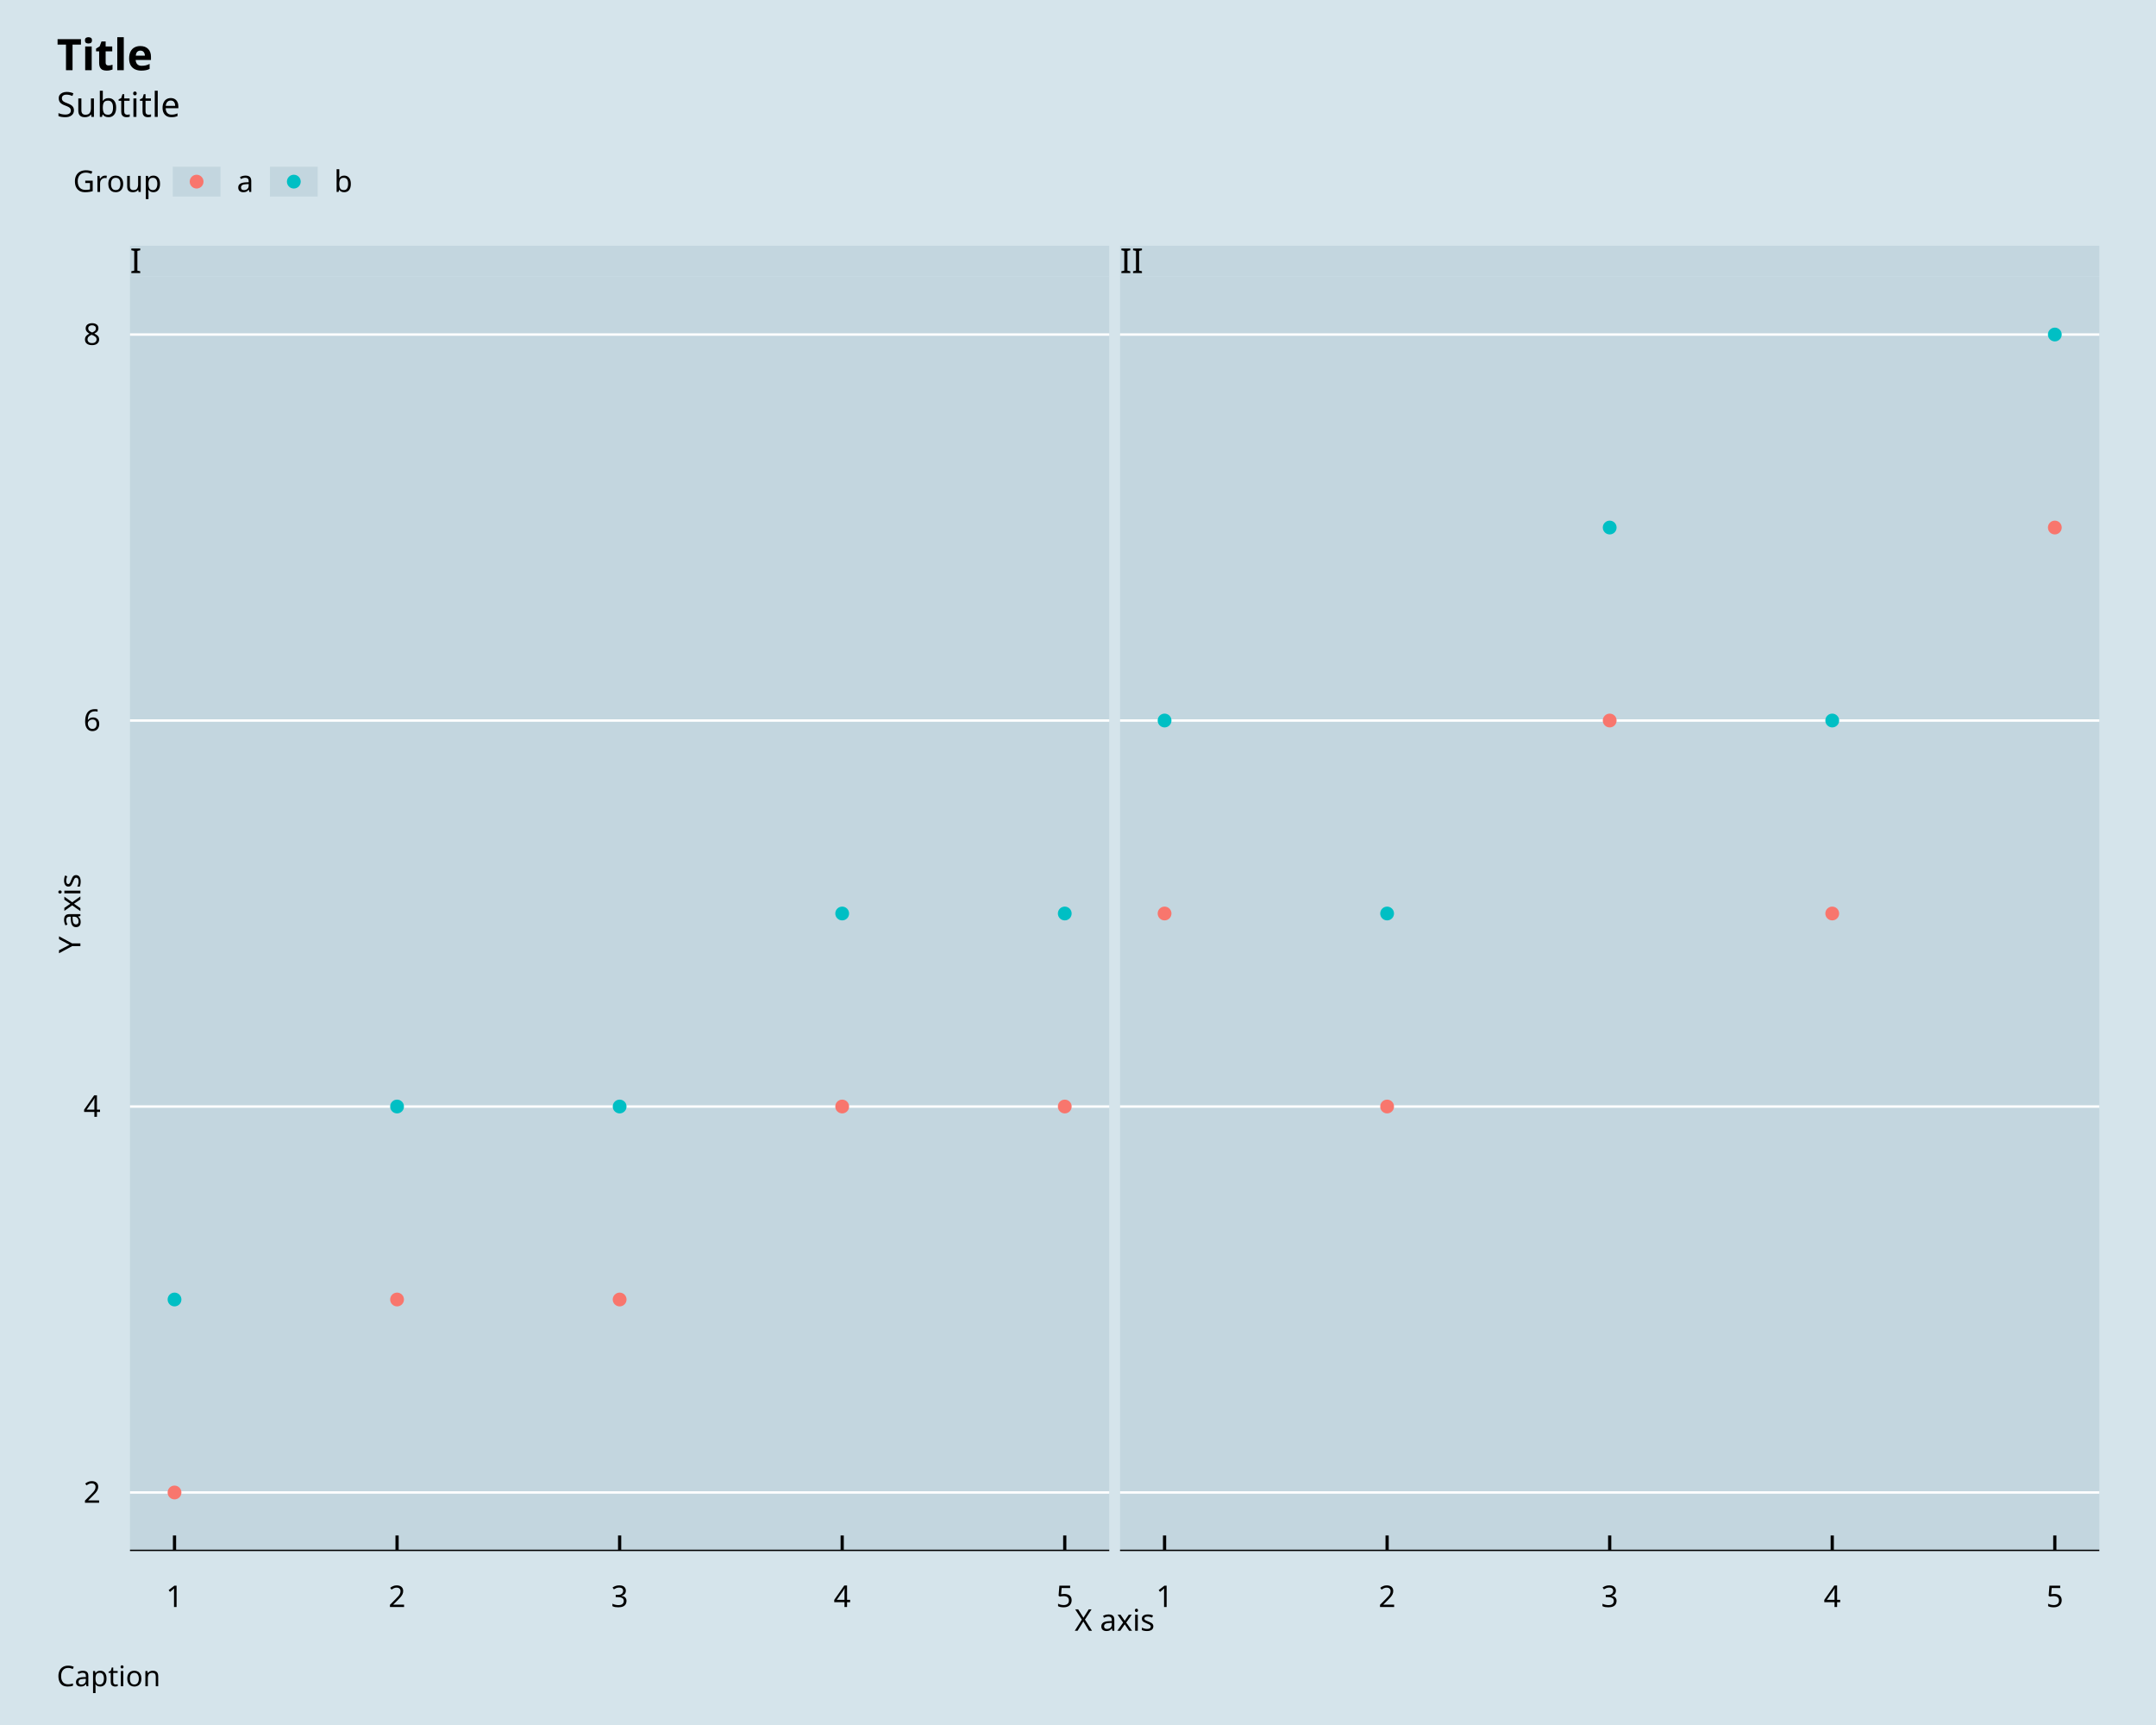
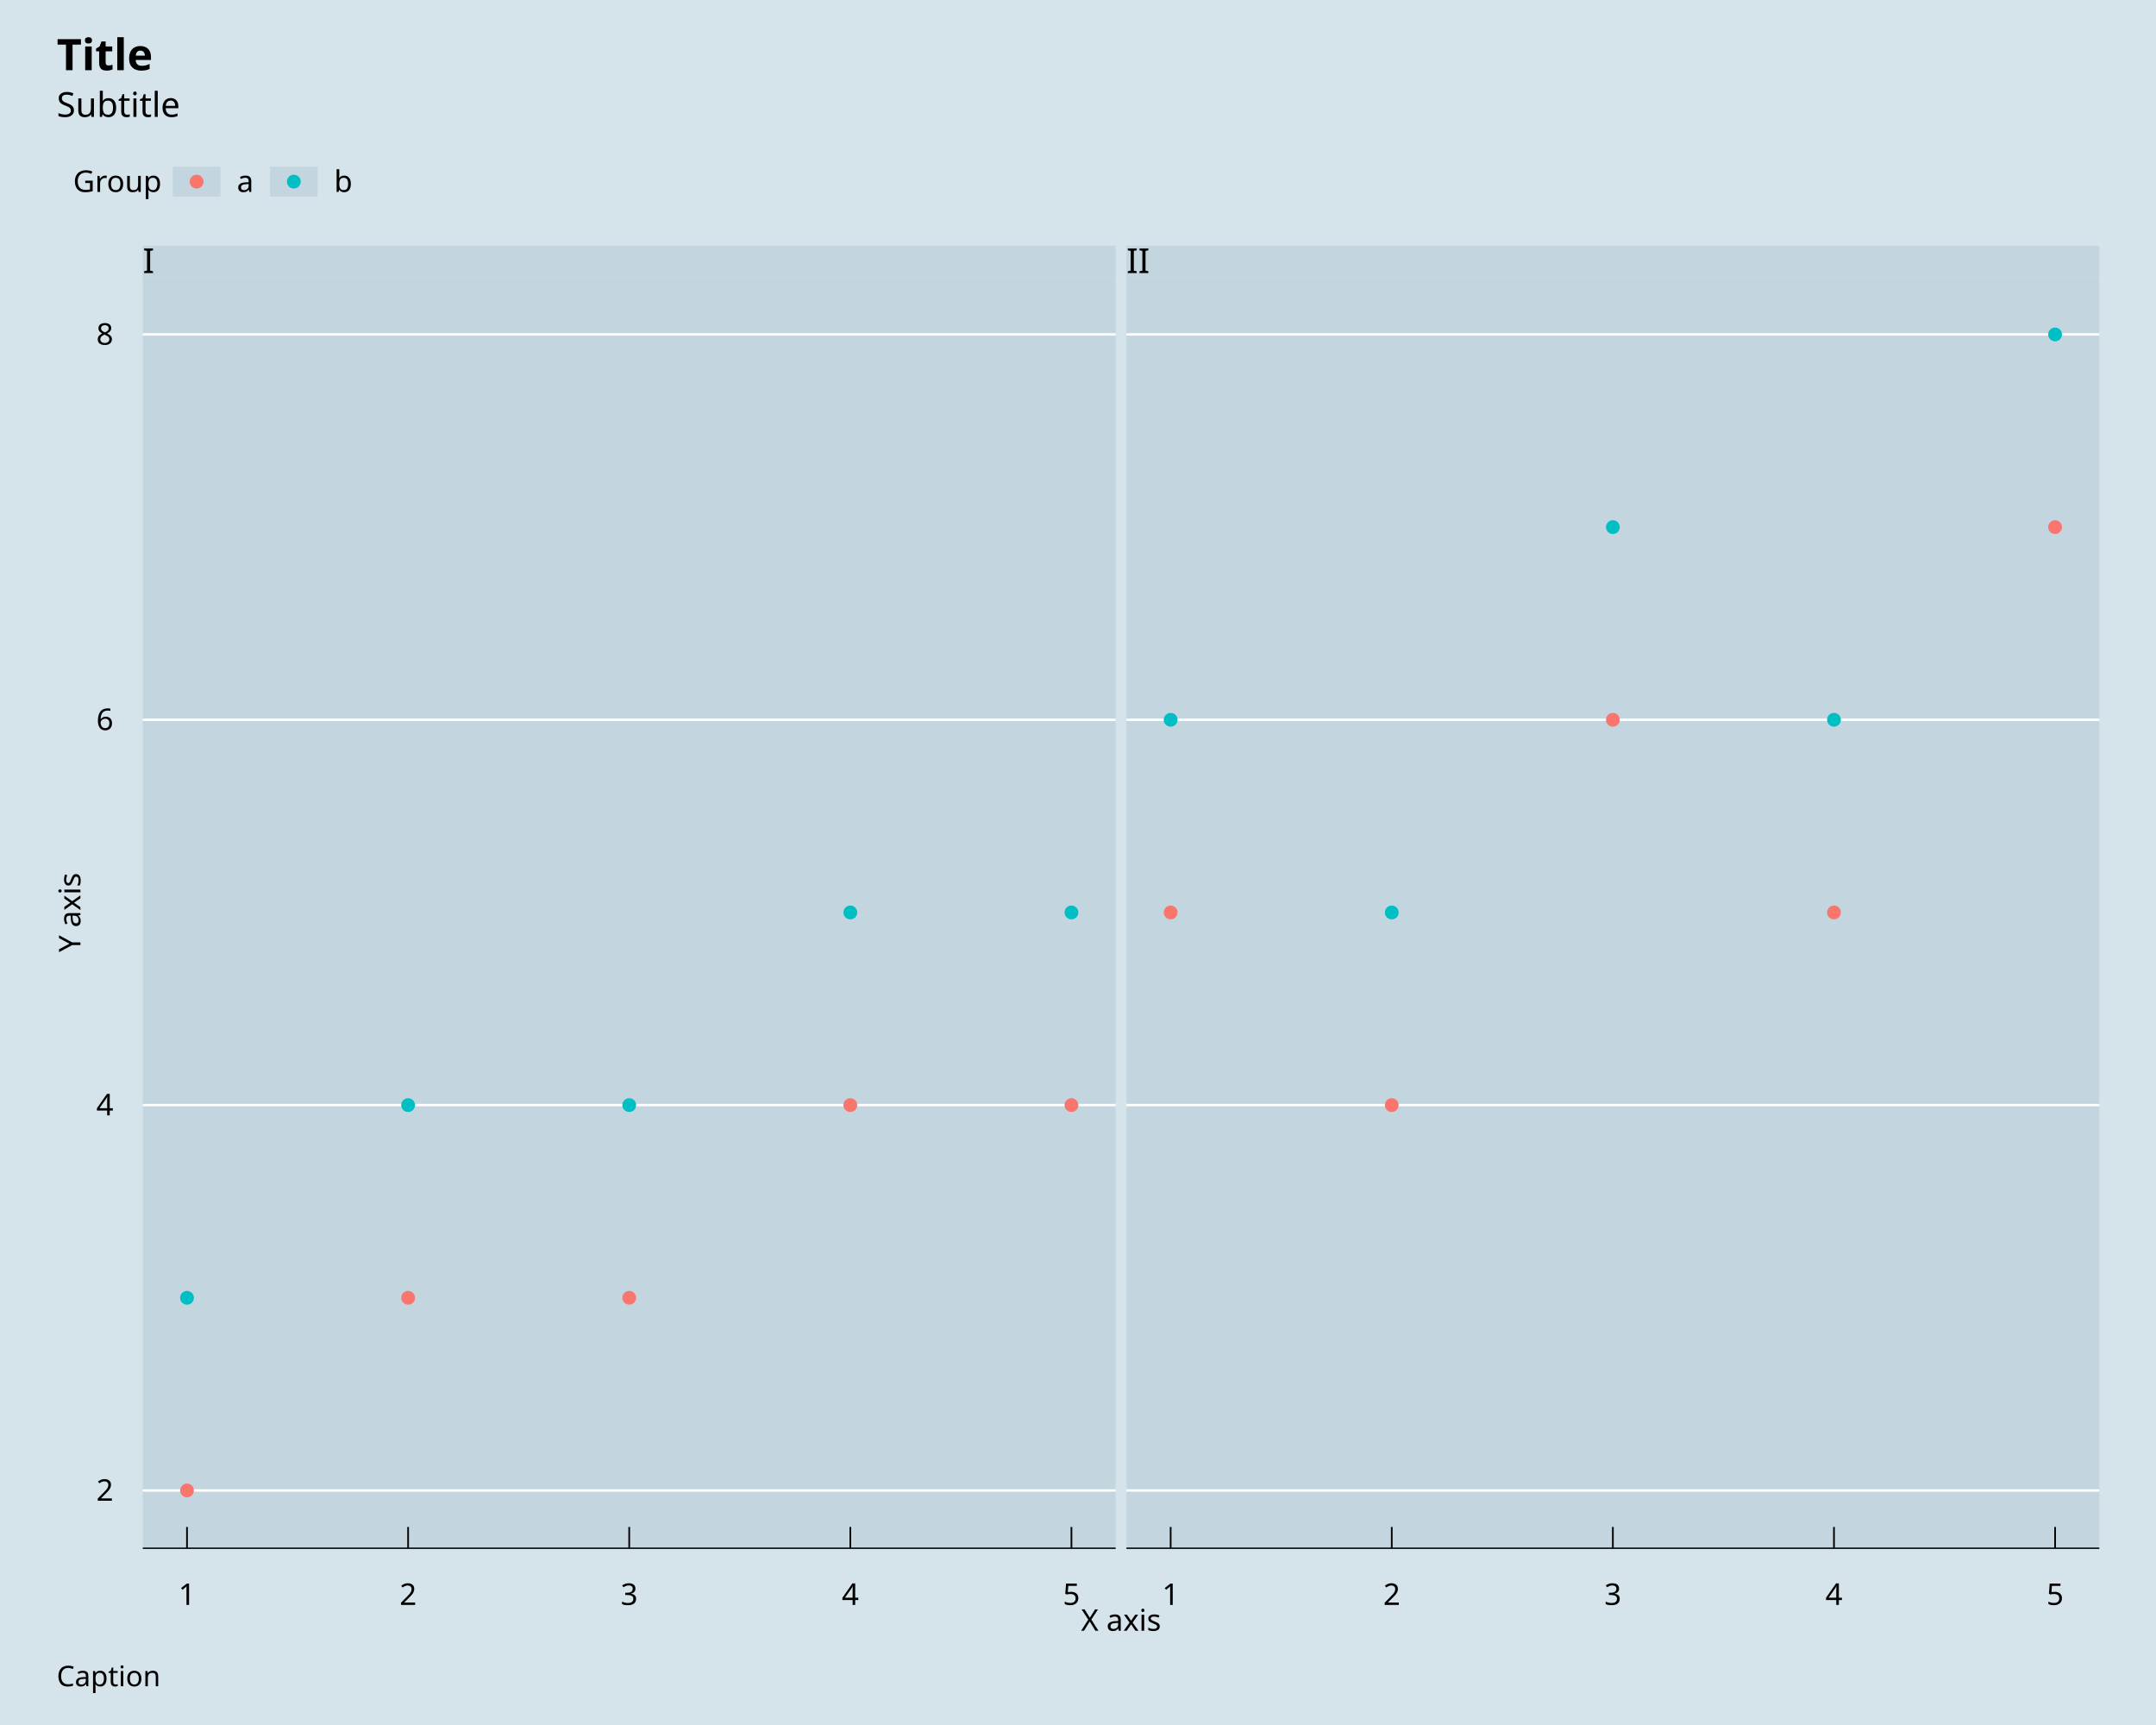
<svg xmlns="http://www.w3.org/2000/svg" class="svglite" data-engine-version="2.0" width="720.00pt" height="576.00pt" viewBox="0 0 720.00 576.00">
  <defs>
    <style type="text/css">
    .svglite line, .svglite polyline, .svglite polygon, .svglite path, .svglite rect, .svglite circle {
      fill: none;
      stroke: #000000;
      stroke-linecap: round;
      stroke-linejoin: round;
      stroke-miterlimit: 10.00;
    }
  </style>
  </defs>
  <rect width="100%" height="100%" style="stroke: none; fill: #FFFFFF;" />
  <defs>
    <clipPath id="cpMC4wMHw3MjAuMDB8MC4wMHw1NzYuMDA=">
      <rect x="0.00" y="0.00" width="720.00" height="576.00" />
    </clipPath>
  </defs>
  <g clip-path="url(#cpMC4wMHw3MjAuMDB8MC4wMHw1NzYuMDA=)">
    <rect x="0.00" y="0.00" width="720.00" height="576.00" style="stroke-width: 1.07; stroke: none; fill: #D5E4EB;" />
  </g>
  <defs>
-     <clipPath id="cpNDMuNDF8MzcwLjQ0fDkyLjM3fDUxNy42OQ==">
-       <rect x="43.41" y="92.37" width="327.03" height="425.32" />
+     <clipPath id="cpNDcuNjh8MzcyLjU4fDkyLjM3fDUxNi45OA==">
+       <rect x="47.68" y="92.37" width="324.89" height="424.61" />
    </clipPath>
  </defs>
-   <g clip-path="url(#cpNDMuNDF8MzcwLjQ0fDkyLjM3fDUxNy42OQ==)">
-     <rect x="43.41" y="92.37" width="327.03" height="425.32" style="stroke-width: 1.07; stroke: none; fill: #C3D6DF;" />
-     <polyline points="43.41,498.36 370.44,498.36 " style="stroke-width: 0.80; stroke: #FFFFFF; stroke-linecap: butt;" />
-     <polyline points="43.41,369.48 370.44,369.48 " style="stroke-width: 0.80; stroke: #FFFFFF; stroke-linecap: butt;" />
-     <polyline points="43.41,240.59 370.44,240.59 " style="stroke-width: 0.80; stroke: #FFFFFF; stroke-linecap: butt;" />
-     <polyline points="43.41,111.70 370.44,111.70 " style="stroke-width: 0.80; stroke: #FFFFFF; stroke-linecap: butt;" />
-     <circle cx="58.28" cy="498.36" r="1.95" style="stroke-width: 0.71; stroke: #F8766D; fill: #F8766D;" />
-     <circle cx="206.93" cy="433.92" r="1.95" style="stroke-width: 0.71; stroke: #F8766D; fill: #F8766D;" />
-     <circle cx="355.58" cy="369.48" r="1.95" style="stroke-width: 0.71; stroke: #F8766D; fill: #F8766D;" />
-     <circle cx="132.60" cy="433.92" r="1.95" style="stroke-width: 0.71; stroke: #F8766D; fill: #F8766D;" />
-     <circle cx="281.25" cy="369.48" r="1.95" style="stroke-width: 0.71; stroke: #F8766D; fill: #F8766D;" />
-     <circle cx="58.28" cy="433.92" r="1.95" style="stroke-width: 0.71; stroke: #00BFC4; fill: #00BFC4;" />
-     <circle cx="206.93" cy="369.48" r="1.95" style="stroke-width: 0.71; stroke: #00BFC4; fill: #00BFC4;" />
-     <circle cx="355.58" cy="305.03" r="1.95" style="stroke-width: 0.71; stroke: #00BFC4; fill: #00BFC4;" />
-     <circle cx="132.60" cy="369.48" r="1.95" style="stroke-width: 0.71; stroke: #00BFC4; fill: #00BFC4;" />
-     <circle cx="281.25" cy="305.03" r="1.95" style="stroke-width: 0.71; stroke: #00BFC4; fill: #00BFC4;" />
+   <g clip-path="url(#cpNDcuNjh8MzcyLjU4fDkyLjM3fDUxNi45OA==)">
+     <rect x="47.68" y="92.37" width="324.89" height="424.61" style="stroke-width: 1.07; stroke: none; fill: #C3D6DF;" />
+     <polyline points="47.68,497.68 372.58,497.68 " style="stroke-width: 0.80; stroke: #FFFFFF; stroke-linecap: butt;" />
+     <polyline points="47.68,369.01 372.58,369.01 " style="stroke-width: 0.80; stroke: #FFFFFF; stroke-linecap: butt;" />
+     <polyline points="47.68,240.34 372.58,240.34 " style="stroke-width: 0.80; stroke: #FFFFFF; stroke-linecap: butt;" />
+     <polyline points="47.68,111.67 372.58,111.67 " style="stroke-width: 0.80; stroke: #FFFFFF; stroke-linecap: butt;" />
+     <circle cx="62.45" cy="497.68" r="1.95" style="stroke-width: 0.71; stroke: #F8766D; fill: #F8766D;" />
+     <circle cx="210.13" cy="433.35" r="1.95" style="stroke-width: 0.71; stroke: #F8766D; fill: #F8766D;" />
+     <circle cx="357.81" cy="369.01" r="1.95" style="stroke-width: 0.71; stroke: #F8766D; fill: #F8766D;" />
+     <circle cx="136.29" cy="433.35" r="1.95" style="stroke-width: 0.71; stroke: #F8766D; fill: #F8766D;" />
+     <circle cx="283.97" cy="369.01" r="1.95" style="stroke-width: 0.71; stroke: #F8766D; fill: #F8766D;" />
+     <circle cx="62.45" cy="433.35" r="1.95" style="stroke-width: 0.71; stroke: #00BFC4; fill: #00BFC4;" />
+     <circle cx="210.13" cy="369.01" r="1.95" style="stroke-width: 0.71; stroke: #00BFC4; fill: #00BFC4;" />
+     <circle cx="357.81" cy="304.68" r="1.95" style="stroke-width: 0.71; stroke: #00BFC4; fill: #00BFC4;" />
+     <circle cx="136.29" cy="369.01" r="1.95" style="stroke-width: 0.71; stroke: #00BFC4; fill: #00BFC4;" />
+     <circle cx="283.97" cy="304.68" r="1.95" style="stroke-width: 0.71; stroke: #00BFC4; fill: #00BFC4;" />
  </g>
  <g clip-path="url(#cpMC4wMHw3MjAuMDB8MC4wMHw1NzYuMDA=)">
</g>
  <defs>
-     <clipPath id="cpMzc0LjA0fDcwMS4wN3w5Mi4zN3w1MTcuNjk=">
-       <rect x="374.04" y="92.37" width="327.03" height="425.32" />
+     <clipPath id="cpMzc2LjE4fDcwMS4wN3w5Mi4zN3w1MTYuOTg=">
+       <rect x="376.18" y="92.37" width="324.89" height="424.61" />
    </clipPath>
  </defs>
-   <g clip-path="url(#cpMzc0LjA0fDcwMS4wN3w5Mi4zN3w1MTcuNjk=)">
-     <rect x="374.04" y="92.37" width="327.03" height="425.32" style="stroke-width: 1.07; stroke: none; fill: #C3D6DF;" />
-     <polyline points="374.04,498.36 701.07,498.36 " style="stroke-width: 0.80; stroke: #FFFFFF; stroke-linecap: butt;" />
-     <polyline points="374.04,369.48 701.07,369.48 " style="stroke-width: 0.80; stroke: #FFFFFF; stroke-linecap: butt;" />
-     <polyline points="374.04,240.59 701.07,240.59 " style="stroke-width: 0.80; stroke: #FFFFFF; stroke-linecap: butt;" />
-     <polyline points="374.04,111.70 701.07,111.70 " style="stroke-width: 0.80; stroke: #FFFFFF; stroke-linecap: butt;" />
-     <circle cx="463.23" cy="369.48" r="1.95" style="stroke-width: 0.71; stroke: #F8766D; fill: #F8766D;" />
-     <circle cx="611.88" cy="305.03" r="1.95" style="stroke-width: 0.71; stroke: #F8766D; fill: #F8766D;" />
-     <circle cx="388.91" cy="305.03" r="1.95" style="stroke-width: 0.71; stroke: #F8766D; fill: #F8766D;" />
-     <circle cx="537.56" cy="240.59" r="1.95" style="stroke-width: 0.71; stroke: #F8766D; fill: #F8766D;" />
-     <circle cx="686.21" cy="176.15" r="1.95" style="stroke-width: 0.71; stroke: #F8766D; fill: #F8766D;" />
-     <circle cx="463.23" cy="305.03" r="1.95" style="stroke-width: 0.71; stroke: #00BFC4; fill: #00BFC4;" />
-     <circle cx="611.88" cy="240.59" r="1.95" style="stroke-width: 0.71; stroke: #00BFC4; fill: #00BFC4;" />
-     <circle cx="388.91" cy="240.59" r="1.95" style="stroke-width: 0.71; stroke: #00BFC4; fill: #00BFC4;" />
-     <circle cx="537.56" cy="176.15" r="1.95" style="stroke-width: 0.71; stroke: #00BFC4; fill: #00BFC4;" />
-     <circle cx="686.21" cy="111.70" r="1.95" style="stroke-width: 0.71; stroke: #00BFC4; fill: #00BFC4;" />
+   <g clip-path="url(#cpMzc2LjE4fDcwMS4wN3w5Mi4zN3w1MTYuOTg=)">
+     <rect x="376.18" y="92.37" width="324.89" height="424.61" style="stroke-width: 1.07; stroke: none; fill: #C3D6DF;" />
+     <polyline points="376.18,497.68 701.07,497.68 " style="stroke-width: 0.80; stroke: #FFFFFF; stroke-linecap: butt;" />
+     <polyline points="376.18,369.01 701.07,369.01 " style="stroke-width: 0.80; stroke: #FFFFFF; stroke-linecap: butt;" />
+     <polyline points="376.18,240.34 701.07,240.34 " style="stroke-width: 0.80; stroke: #FFFFFF; stroke-linecap: butt;" />
+     <polyline points="376.18,111.67 701.07,111.67 " style="stroke-width: 0.80; stroke: #FFFFFF; stroke-linecap: butt;" />
+     <circle cx="464.78" cy="369.01" r="1.95" style="stroke-width: 0.71; stroke: #F8766D; fill: #F8766D;" />
+     <circle cx="612.46" cy="304.68" r="1.95" style="stroke-width: 0.71; stroke: #F8766D; fill: #F8766D;" />
+     <circle cx="390.94" cy="304.68" r="1.95" style="stroke-width: 0.71; stroke: #F8766D; fill: #F8766D;" />
+     <circle cx="538.62" cy="240.34" r="1.95" style="stroke-width: 0.71; stroke: #F8766D; fill: #F8766D;" />
+     <circle cx="686.30" cy="176.01" r="1.95" style="stroke-width: 0.71; stroke: #F8766D; fill: #F8766D;" />
+     <circle cx="464.78" cy="304.68" r="1.95" style="stroke-width: 0.71; stroke: #00BFC4; fill: #00BFC4;" />
+     <circle cx="612.46" cy="240.34" r="1.95" style="stroke-width: 0.71; stroke: #00BFC4; fill: #00BFC4;" />
+     <circle cx="390.94" cy="240.34" r="1.95" style="stroke-width: 0.71; stroke: #00BFC4; fill: #00BFC4;" />
+     <circle cx="538.62" cy="176.01" r="1.95" style="stroke-width: 0.71; stroke: #00BFC4; fill: #00BFC4;" />
+     <circle cx="686.30" cy="111.67" r="1.95" style="stroke-width: 0.71; stroke: #00BFC4; fill: #00BFC4;" />
  </g>
  <g clip-path="url(#cpMC4wMHw3MjAuMDB8MC4wMHw1NzYuMDA=)">
</g>
  <defs>
-     <clipPath id="cpNDMuNDF8MzcwLjQ0fDgyLjA3fDkyLjM3">
-       <rect x="43.41" y="82.07" width="327.03" height="10.30" />
+     <clipPath id="cpNDcuNjh8MzcyLjU4fDgyLjA3fDkyLjM3">
+       <rect x="47.68" y="82.07" width="324.89" height="10.30" />
    </clipPath>
  </defs>
-   <g clip-path="url(#cpNDMuNDF8MzcwLjQ0fDgyLjA3fDkyLjM3)">
-     <rect x="43.41" y="82.07" width="327.03" height="10.30" style="stroke-width: 1.07; stroke: none; fill: #C3D6DF;" />
-     <text x="43.41" y="91.18" style="font-size: 11.50px; font-family: sans;" textLength="3.19px" lengthAdjust="spacingAndGlyphs">I</text>
+   <g clip-path="url(#cpNDcuNjh8MzcyLjU4fDgyLjA3fDkyLjM3)">
+     <rect x="47.68" y="82.07" width="324.89" height="10.30" style="stroke-width: 1.07; stroke: none; fill: #C3D6DF;" />
+     <text x="47.68" y="91.18" style="font-size: 11.50px; font-family: sans;" textLength="3.19px" lengthAdjust="spacingAndGlyphs">I</text>
  </g>
  <g clip-path="url(#cpMC4wMHw3MjAuMDB8MC4wMHw1NzYuMDA=)">
</g>
  <defs>
-     <clipPath id="cpMzc0LjA0fDcwMS4wN3w4Mi4wN3w5Mi4zNw==">
-       <rect x="374.04" y="82.07" width="327.03" height="10.30" />
+     <clipPath id="cpMzc2LjE4fDcwMS4wN3w4Mi4wN3w5Mi4zNw==">
+       <rect x="376.18" y="82.07" width="324.89" height="10.30" />
    </clipPath>
  </defs>
-   <g clip-path="url(#cpMzc0LjA0fDcwMS4wN3w4Mi4wN3w5Mi4zNw==)">
-     <rect x="374.04" y="82.07" width="327.03" height="10.30" style="stroke-width: 1.07; stroke: none; fill: #C3D6DF;" />
-     <text x="374.04" y="91.18" style="font-size: 11.50px; font-family: sans;" textLength="6.39px" lengthAdjust="spacingAndGlyphs">II</text>
+   <g clip-path="url(#cpMzc2LjE4fDcwMS4wN3w4Mi4wN3w5Mi4zNw==)">
+     <rect x="376.18" y="82.07" width="324.89" height="10.30" style="stroke-width: 1.07; stroke: none; fill: #C3D6DF;" />
+     <text x="376.18" y="91.18" style="font-size: 11.50px; font-family: sans;" textLength="6.39px" lengthAdjust="spacingAndGlyphs">II</text>
  </g>
  <g clip-path="url(#cpMC4wMHw3MjAuMDB8MC4wMHw1NzYuMDA=)">
-     <polyline points="43.41,517.69 370.44,517.69 " style="stroke-width: 0.46; stroke-linecap: butt;" />
-     <polyline points="58.28,512.71 58.28,517.69 " style="stroke-width: 1.07; stroke-linecap: butt;" />
-     <polyline points="132.60,512.71 132.60,517.69 " style="stroke-width: 1.07; stroke-linecap: butt;" />
-     <polyline points="206.93,512.71 206.93,517.69 " style="stroke-width: 1.07; stroke-linecap: butt;" />
-     <polyline points="281.25,512.71 281.25,517.69 " style="stroke-width: 1.07; stroke-linecap: butt;" />
-     <polyline points="355.58,512.71 355.58,517.69 " style="stroke-width: 1.07; stroke-linecap: butt;" />
-     <text x="58.28" y="536.61" text-anchor="middle" style="font-size: 10.00px; font-family: sans;" textLength="5.56px" lengthAdjust="spacingAndGlyphs">1</text>
-     <text x="132.60" y="536.61" text-anchor="middle" style="font-size: 10.00px; font-family: sans;" textLength="5.56px" lengthAdjust="spacingAndGlyphs">2</text>
-     <text x="206.93" y="536.61" text-anchor="middle" style="font-size: 10.00px; font-family: sans;" textLength="5.56px" lengthAdjust="spacingAndGlyphs">3</text>
-     <text x="281.25" y="536.61" text-anchor="middle" style="font-size: 10.00px; font-family: sans;" textLength="5.56px" lengthAdjust="spacingAndGlyphs">4</text>
-     <text x="355.58" y="536.61" text-anchor="middle" style="font-size: 10.00px; font-family: sans;" textLength="5.56px" lengthAdjust="spacingAndGlyphs">5</text>
-     <polyline points="374.04,517.69 701.07,517.69 " style="stroke-width: 0.46; stroke-linecap: butt;" />
-     <polyline points="388.91,512.71 388.91,517.69 " style="stroke-width: 1.07; stroke-linecap: butt;" />
-     <polyline points="463.23,512.71 463.23,517.69 " style="stroke-width: 1.07; stroke-linecap: butt;" />
-     <polyline points="537.56,512.71 537.56,517.69 " style="stroke-width: 1.07; stroke-linecap: butt;" />
-     <polyline points="611.88,512.71 611.88,517.69 " style="stroke-width: 1.07; stroke-linecap: butt;" />
-     <polyline points="686.21,512.71 686.21,517.69 " style="stroke-width: 1.07; stroke-linecap: butt;" />
-     <text x="388.91" y="536.61" text-anchor="middle" style="font-size: 10.00px; font-family: sans;" textLength="5.56px" lengthAdjust="spacingAndGlyphs">1</text>
-     <text x="463.23" y="536.61" text-anchor="middle" style="font-size: 10.00px; font-family: sans;" textLength="5.56px" lengthAdjust="spacingAndGlyphs">2</text>
-     <text x="537.56" y="536.61" text-anchor="middle" style="font-size: 10.00px; font-family: sans;" textLength="5.56px" lengthAdjust="spacingAndGlyphs">3</text>
-     <text x="611.88" y="536.61" text-anchor="middle" style="font-size: 10.00px; font-family: sans;" textLength="5.56px" lengthAdjust="spacingAndGlyphs">4</text>
-     <text x="686.21" y="536.61" text-anchor="middle" style="font-size: 10.00px; font-family: sans;" textLength="5.56px" lengthAdjust="spacingAndGlyphs">5</text>
-     <text x="27.89" y="501.80" style="font-size: 10.00px; font-family: sans;" textLength="5.56px" lengthAdjust="spacingAndGlyphs">2</text>
-     <text x="27.89" y="372.92" style="font-size: 10.00px; font-family: sans;" textLength="5.56px" lengthAdjust="spacingAndGlyphs">4</text>
-     <text x="27.89" y="244.03" style="font-size: 10.00px; font-family: sans;" textLength="5.56px" lengthAdjust="spacingAndGlyphs">6</text>
-     <text x="27.89" y="115.15" style="font-size: 10.00px; font-family: sans;" textLength="5.56px" lengthAdjust="spacingAndGlyphs">8</text>
-     <text x="372.24" y="544.53" text-anchor="middle" style="font-size: 10.00px; font-family: sans;" textLength="27.24px" lengthAdjust="spacingAndGlyphs">X axis</text>
-     <text transform="translate(26.85,305.03) rotate(-90)" text-anchor="middle" style="font-size: 10.00px; font-family: sans;" textLength="27.24px" lengthAdjust="spacingAndGlyphs">Y axis</text>
+     <polyline points="47.68,516.98 372.58,516.98 " style="stroke-width: 0.46; stroke-linecap: butt;" />
+     <polyline points="62.45,509.87 62.45,516.98 " style="stroke-width: 0.57; stroke-linecap: butt;" />
+     <polyline points="136.29,509.87 136.29,516.98 " style="stroke-width: 0.57; stroke-linecap: butt;" />
+     <polyline points="210.13,509.87 210.13,516.98 " style="stroke-width: 0.57; stroke-linecap: butt;" />
+     <polyline points="283.97,509.87 283.97,516.98 " style="stroke-width: 0.57; stroke-linecap: butt;" />
+     <polyline points="357.81,509.87 357.81,516.98 " style="stroke-width: 0.57; stroke-linecap: butt;" />
+     <text x="62.45" y="535.90" text-anchor="middle" style="font-size: 10.00px; font-family: sans;" textLength="5.56px" lengthAdjust="spacingAndGlyphs">1</text>
+     <text x="136.29" y="535.90" text-anchor="middle" style="font-size: 10.00px; font-family: sans;" textLength="5.56px" lengthAdjust="spacingAndGlyphs">2</text>
+     <text x="210.13" y="535.90" text-anchor="middle" style="font-size: 10.00px; font-family: sans;" textLength="5.56px" lengthAdjust="spacingAndGlyphs">3</text>
+     <text x="283.97" y="535.90" text-anchor="middle" style="font-size: 10.00px; font-family: sans;" textLength="5.56px" lengthAdjust="spacingAndGlyphs">4</text>
+     <text x="357.81" y="535.90" text-anchor="middle" style="font-size: 10.00px; font-family: sans;" textLength="5.56px" lengthAdjust="spacingAndGlyphs">5</text>
+     <polyline points="376.18,516.98 701.07,516.98 " style="stroke-width: 0.46; stroke-linecap: butt;" />
+     <polyline points="390.94,509.87 390.94,516.98 " style="stroke-width: 0.57; stroke-linecap: butt;" />
+     <polyline points="464.78,509.87 464.78,516.98 " style="stroke-width: 0.57; stroke-linecap: butt;" />
+     <polyline points="538.62,509.87 538.62,516.98 " style="stroke-width: 0.57; stroke-linecap: butt;" />
+     <polyline points="612.46,509.87 612.46,516.98 " style="stroke-width: 0.57; stroke-linecap: butt;" />
+     <polyline points="686.30,509.87 686.30,516.98 " style="stroke-width: 0.57; stroke-linecap: butt;" />
+     <text x="390.94" y="535.90" text-anchor="middle" style="font-size: 10.00px; font-family: sans;" textLength="5.56px" lengthAdjust="spacingAndGlyphs">1</text>
+     <text x="464.78" y="535.90" text-anchor="middle" style="font-size: 10.00px; font-family: sans;" textLength="5.56px" lengthAdjust="spacingAndGlyphs">2</text>
+     <text x="538.62" y="535.90" text-anchor="middle" style="font-size: 10.00px; font-family: sans;" textLength="5.56px" lengthAdjust="spacingAndGlyphs">3</text>
+     <text x="612.46" y="535.90" text-anchor="middle" style="font-size: 10.00px; font-family: sans;" textLength="5.56px" lengthAdjust="spacingAndGlyphs">4</text>
+     <text x="686.30" y="535.90" text-anchor="middle" style="font-size: 10.00px; font-family: sans;" textLength="5.56px" lengthAdjust="spacingAndGlyphs">5</text>
+     <text x="32.16" y="501.12" style="font-size: 10.00px; font-family: sans;" textLength="5.56px" lengthAdjust="spacingAndGlyphs">2</text>
+     <text x="32.16" y="372.45" style="font-size: 10.00px; font-family: sans;" textLength="5.56px" lengthAdjust="spacingAndGlyphs">4</text>
+     <text x="32.16" y="243.78" style="font-size: 10.00px; font-family: sans;" textLength="5.56px" lengthAdjust="spacingAndGlyphs">6</text>
+     <text x="32.16" y="115.11" style="font-size: 10.00px; font-family: sans;" textLength="5.56px" lengthAdjust="spacingAndGlyphs">8</text>
+     <text x="374.38" y="544.53" text-anchor="middle" style="font-size: 10.00px; font-family: sans;" textLength="27.24px" lengthAdjust="spacingAndGlyphs">X axis</text>
+     <text transform="translate(26.85,304.68) rotate(-90)" text-anchor="middle" style="font-size: 10.00px; font-family: sans;" textLength="27.24px" lengthAdjust="spacingAndGlyphs">Y axis</text>
    <rect x="18.93" y="50.19" width="103.68" height="20.92" style="stroke-width: 1.07; stroke: none; fill: #D5E4EB;" />
    <text x="24.41" y="64.09" style="font-size: 10.00px; font-family: sans;" textLength="27.80px" lengthAdjust="spacingAndGlyphs">Group</text>
    <rect x="57.69" y="55.67" width="15.94" height="9.96" style="stroke-width: 1.07; stroke: none; fill: #C3D6DF;" />
    <circle cx="65.66" cy="60.65" r="1.95" style="stroke-width: 0.71; stroke: #F8766D; fill: #F8766D;" />
    <rect x="90.15" y="55.67" width="15.94" height="9.96" style="stroke-width: 1.07; stroke: none; fill: #C3D6DF;" />
    <circle cx="98.12" cy="60.65" r="1.95" style="stroke-width: 0.71; stroke: #00BFC4; fill: #00BFC4;" />
    <text x="79.11" y="64.09" style="font-size: 10.00px; font-family: sans;" textLength="5.56px" lengthAdjust="spacingAndGlyphs">a</text>
    <text x="111.57" y="64.09" style="font-size: 10.00px; font-family: sans;" textLength="5.56px" lengthAdjust="spacingAndGlyphs">b</text>
    <text x="18.93" y="39.03" style="font-size: 11.50px; font-family: sans;" textLength="38.36px" lengthAdjust="spacingAndGlyphs">Subtitle</text>
    <text x="18.93" y="23.44" style="font-size: 14.50px; font-weight: bold; font-family: sans;" textLength="27.39px" lengthAdjust="spacingAndGlyphs">Title</text>
    <text x="18.93" y="563.06" style="font-size: 9.50px; font-family: sans;" textLength="32.75px" lengthAdjust="spacingAndGlyphs">Caption</text>
  </g>
</svg>
